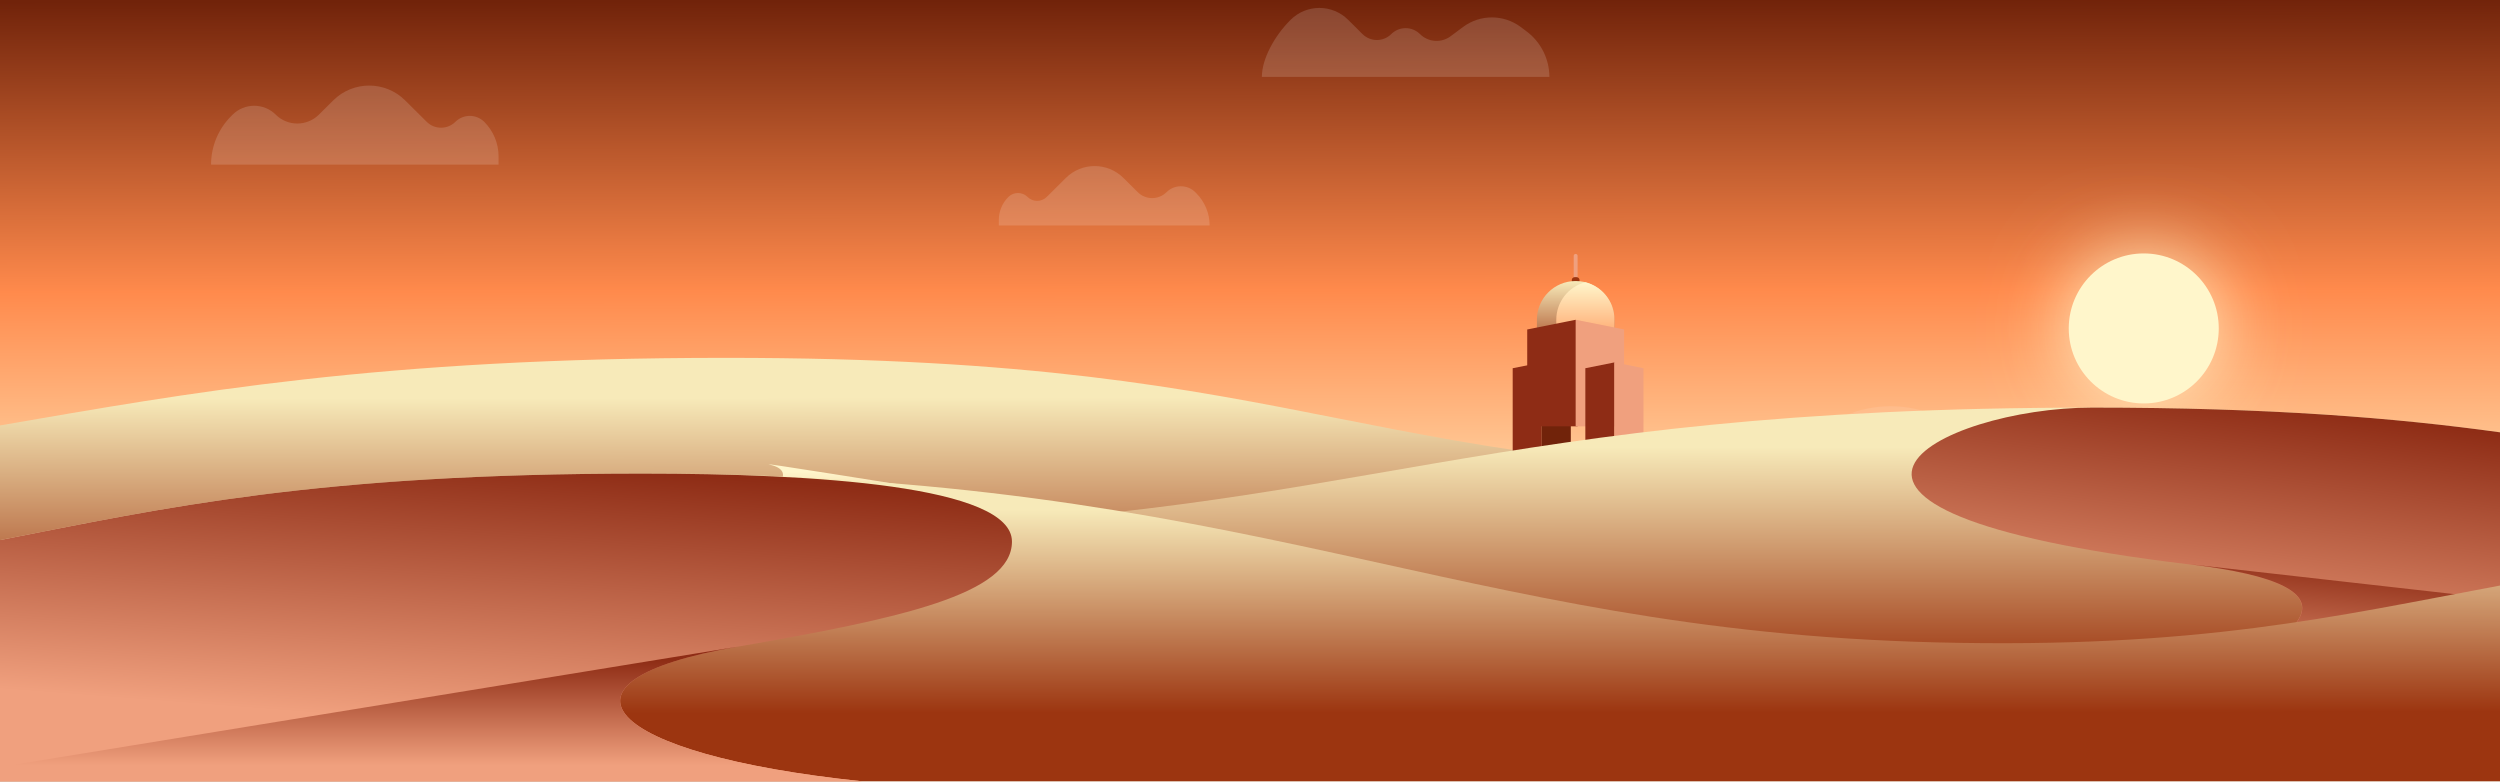
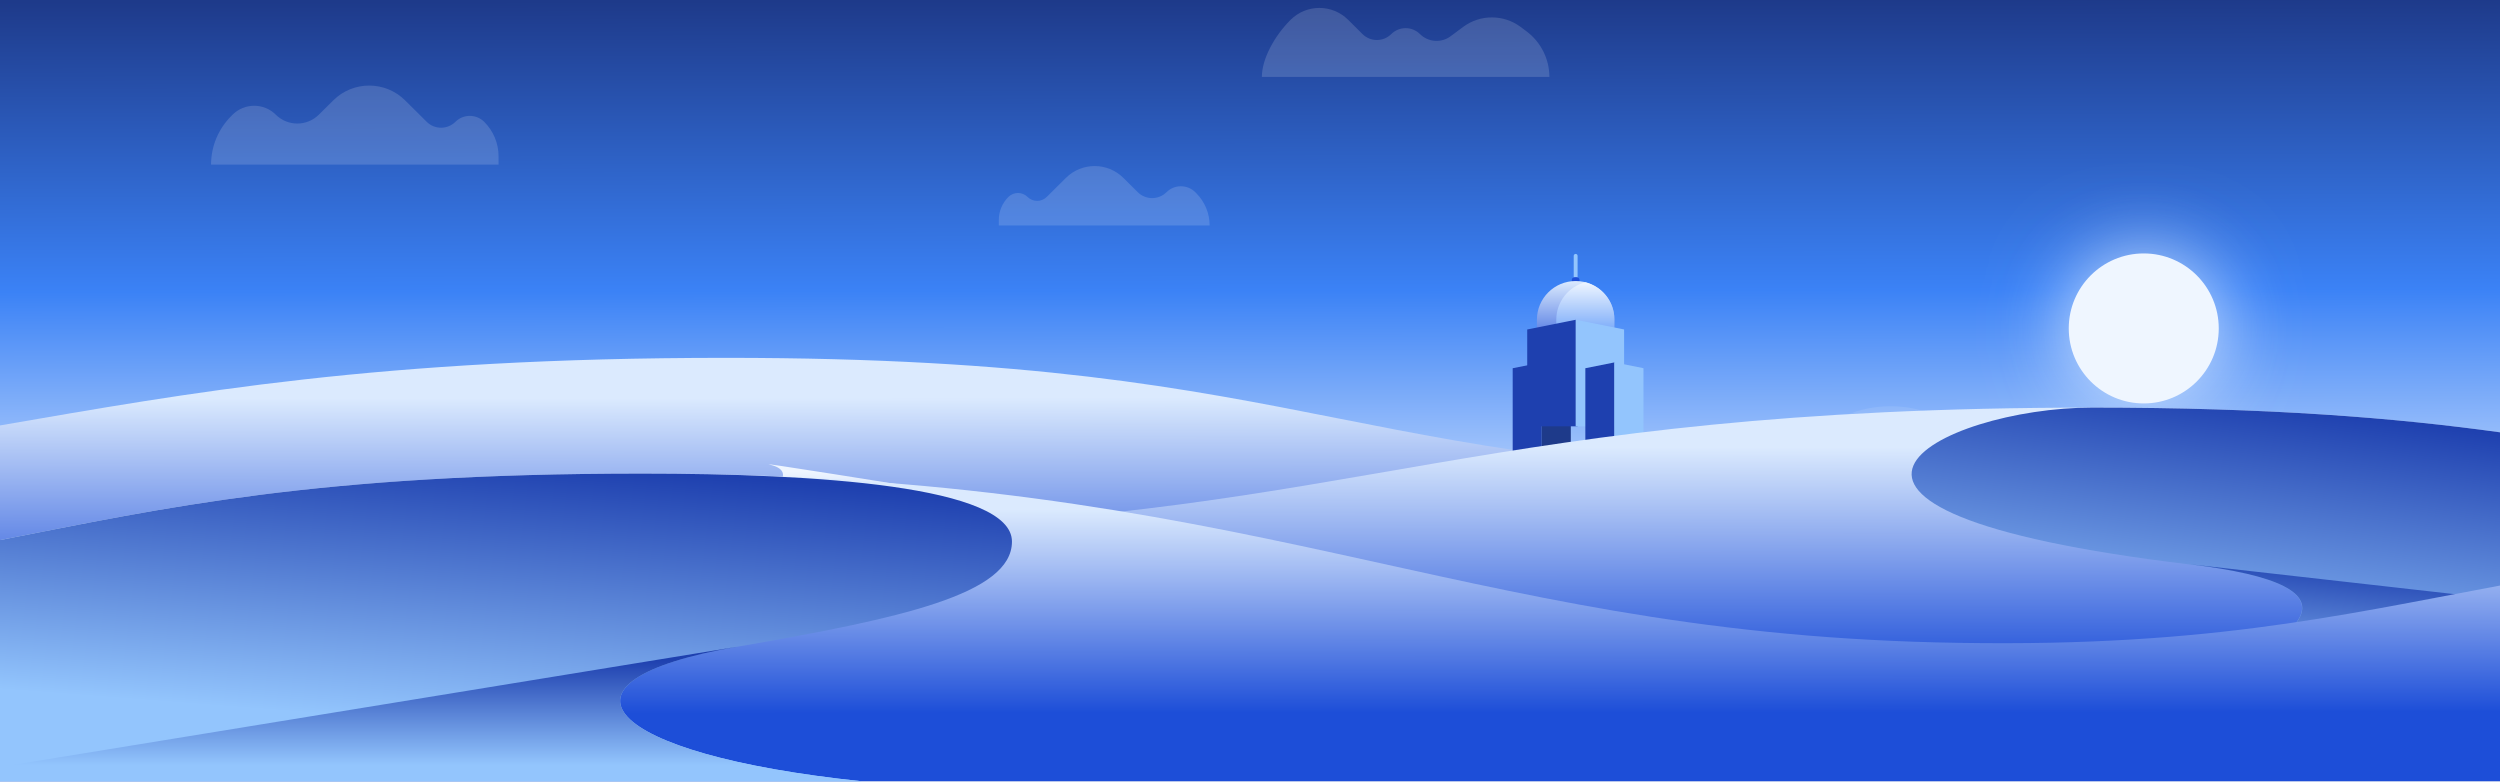
<svg xmlns="http://www.w3.org/2000/svg" xmlns:xlink="http://www.w3.org/1999/xlink" viewBox="0 0 1600 500">
  <defs>
    <linearGradient id="a" x1="50.31%" x2="50%" y1="74.74%" y2="0%">
-       <stop offset="0%" stop-color="#FFF6CB" />
-       <stop offset="50.28%" stop-color="#FF8A4C" />
-       <stop offset="100%" stop-color="#71230A" />
+       <stop offset="0%" stop-color="#EFF6FF" />
+       <stop offset="50.28%" stop-color="#3B82F6" />
+       <stop offset="100%" stop-color="#1E3A8A" />
    </linearGradient>
    <linearGradient id="b" x1="50%" x2="50%" y1="0%" y2="100%">
-       <stop offset="0%" stop-color="#F7EAB9" />
-       <stop offset="100%" stop-color="#9C3510" />
+       <stop offset="0%" stop-color="#DBEAFE" />
+       <stop offset="100%" stop-color="#1D4ED8" />
    </linearGradient>
    <linearGradient id="c" x1="50%" x2="50%" y1="0%" y2="100%">
-       <stop offset="0%" stop-color="#FFF6CB" />
-       <stop offset="100%" stop-color="#FF8A4C" />
+       <stop offset="0%" stop-color="#EFF6FF" />
+       <stop offset="100%" stop-color="#3B82F6" />
    </linearGradient>
    <circle id="e" cx="622" cy="663" r="60" />
    <filter id="d" width="260%" height="260%" x="-80%" y="-80%" filterUnits="objectBoundingBox">
      <feOffset in="SourceAlpha" result="shadowOffsetOuter1" />
      <feGaussianBlur in="shadowOffsetOuter1" result="shadowBlurOuter1" stdDeviation="32" />
-       <feColorMatrix in="shadowBlurOuter1" values="0 0 0 0 1 0 0 0 0 0.96 0 0 0 0 0.8 0 0 0 0.95 0" />
+       <feColorMatrix in="shadowBlurOuter1" values="0 0 0 0 0.86 0 0 0 0 0.92 0 0 0 0 1 0 0 0 0.95 0" />
    </filter>
    <linearGradient id="f" x1="49.87%" x2="49.87%" y1="3.62%" y2="77.75%">
-       <stop offset="0%" stop-color="#FFF6CB" />
-       <stop offset="100%" stop-color="#C14A15" />
+       <stop offset="0%" stop-color="#EFF6FF" />
+       <stop offset="100%" stop-color="#2563EB" />
    </linearGradient>
    <linearGradient id="g" x1="100%" x2="72.45%" y1="0%" y2="85.2%">
-       <stop offset="0%" stop-color="#71230A" />
-       <stop offset="100%" stop-color="#FB8552" />
+       <stop offset="0%" stop-color="#1E3A8A" />
+       <stop offset="100%" stop-color="#60A5FA" />
    </linearGradient>
    <linearGradient id="h" x1="49.48%" x2="49.87%" y1="11.66%" y2="77.75%">
-       <stop offset="0%" stop-color="#F7EAB9" />
-       <stop offset="100%" stop-color="#9C3510" />
+       <stop offset="0%" stop-color="#DBEAFE" />
+       <stop offset="100%" stop-color="#1D4ED8" />
    </linearGradient>
    <linearGradient id="i" x1="91.59%" x2="70.98%" y1="5.89%" y2="88%">
-       <stop offset="0%" stop-color="#8E2C15" />
-       <stop offset="100%" stop-color="#F0A07E" />
+       <stop offset="0%" stop-color="#1E40AF" />
+       <stop offset="100%" stop-color="#93C5FD" />
    </linearGradient>
    <linearGradient id="j" x1="70.98%" x2="70.98%" y1="9.88%" y2="88%">
-       <stop offset="0%" stop-color="#8E2C15" />
-       <stop offset="100%" stop-color="#F0A07E" />
+       <stop offset="0%" stop-color="#1E40AF" />
+       <stop offset="100%" stop-color="#93C5FD" />
    </linearGradient>
  </defs>
  <g fill="none" fill-rule="evenodd">
    <rect width="1600" height="500" fill="url(#a)" />
    <g transform="translate(90 -191.8) scale(0.92)">
      <g fill="#FFFFFF" opacity=".15" transform="translate(49 214)">
        <path d="M554.67 131.48a9.46 9.46 0 0 1 13.33 0 9.46 9.46 0 0 0 13.33 0l13.33-13.24a28.39 28.39 0 0 1 40 0l10 9.93a14.2 14.2 0 0 0 20 0 14.2 14.2 0 0 1 20 0l.6.6a31.8 31.8 0 0 1 9.4 22.56H548v-3.84c0-6.01 2.4-11.78 6.67-16.01zM751 8.25c11.07-11 28.93-11 40 0l10 9.94a14.19 14.19 0 0 0 20 0 14.19 14.19 0 0 1 20 0 16.36 16.36 0 0 0 21.3 1.5l8.7-6.47a33.47 33.47 0 0 1 40 0l4.06 3.03A39.6 39.6 0 0 1 931 48H731c0-12.72 8.93-28.75 20-39.75zM14.1 75.14l.9-.9a21.29 21.29 0 0 1 30 0 21.29 21.29 0 0 0 30 0l10-9.93a35.48 35.48 0 0 1 50 0l15 14.9a14.2 14.2 0 0 0 20 0 14.2 14.2 0 0 1 20 0c6.4 6.35 10 15 10 24.02V109H0c0-12.71 5.07-24.9 14.1-33.86z" />
      </g>
    </g>
    <g transform="translate(874.4 -320.2) scale(0.8)">
      <use fill="black" filter="url(#d)" xlink:href="#e" />
-       <use fill="#FFF6CB" xlink:href="#e" />
+       <use fill="#EFF6FF" xlink:href="#e" />
    </g>
    <g transform="translate(0 -132.1) scale(1.5625 0.6173)">
      <g transform="translate(0 255)">
        <path fill="url(#h)" d="M1024 685H0V400.08C77.3 366.4 155.26 330 297.4 330c250 0 250.76 125.25 500 125 84.03-.08 160.02-18.2 226.6-40.93V685z" />
      </g>
    </g>
    <g transform="translate(837.3 -97.9) scale(0.62)">
      <g transform="translate(211 420)">
-         <path fill="#F0A07E" d="M65 0a2 2 0 0 1 2 2v23h-4V2c0-1.1.9-2 2-2z" />
-         <path fill="#9C3510" d="M64 24h2a3 3 0 0 1 3 3v2h-8v-2a3 3 0 0 1 3-3z" />
+         <path fill="#93C5FD" d="M65 0a2 2 0 0 1 2 2v23h-4V2c0-1.1.9-2 2-2z" />
+         <path fill="#1D4ED8" d="M64 24h2a3 3 0 0 1 3 3v2h-8v-2a3 3 0 0 1 3-3z" />
        <path fill="url(#b)" d="M65 108h40V68a40 40 0 1 0-80 0v40h40z" />
-         <polygon fill="#8E2C15" points="0 118 30 112 30 218 0 218" />
-         <polygon fill="#71230A" points="60 118 30 112 30 218 60 218" />
+         <polygon fill="#1E40AF" points="0 118 30 112 30 218 0 218" />
+         <polygon fill="#1E3A8A" points="60 118 30 112 30 218 60 218" />
        <path fill="url(#c)" d="M45 107V68a40.02 40.02 0 0 1 30.03-38.75C92.27 33.65 105 49.11 105 67.5V107H45z" />
-         <polygon fill="#8E2C15" points="15 78 65 68 67 70 67 178 15 178" />
-         <polygon fill="#F0A07E" points="115 78 65 68 65 70 65 178 115 178" />
-         <polygon fill="#8E2C15" points="75 118 105 112 105 218 75 218" />
-         <polygon fill="#F0A07E" points="135 118 105 112 105 218 135 218" />
+         <polygon fill="#1E40AF" points="15 78 65 68 67 70 67 178 15 178" />
+         <polygon fill="#93C5FD" points="115 78 65 68 65 70 65 178 115 178" />
+         <polygon fill="#1E40AF" points="75 118 105 112 105 218 75 218" />
+         <polygon fill="#93C5FD" points="135 118 105 112 105 218 135 218" />
      </g>
    </g>
    <g transform="translate(0 -132.1) scale(1.5625 0.6173)">
      <g transform="translate(146 245)">
        <path fill="url(#f)" d="M169.12 450.57C192.22 464.04 143.85 532.52 24 656h649C328.94 514.3 160.98 445.83 169.12 450.57z" />
        <path fill="url(#g)" d="M178.5 538.5C137.83 567.17 199.67 606.33 364 656H0l178.5-117.5z" />
      </g>
    </g>
    <circle cx="1210" cy="334" r="74" fill="#FFFFFF" opacity=".09" />
    <g transform="translate(0 -132.1) scale(1.5625 0.6173)">
      <g transform="translate(0 636)">
        <path fill="url(#h)" d="M1024 356H0V185.82c137.51-15.4 203.1-50.49 356.67-60.1C555.24 113.3 606.71.59 856.74.59 929.52.58 981.18 11.2 1024 26.26V356z" />
        <path fill="url(#i)" d="M1024 26.21V326H856.91c99.31-86.5 112.63-140.75 39.97-162.78C710.24 106.64 795.12.58 856.9.58c72.7 0 124.3 10.6 167.09 25.63z" />
        <path fill="url(#i)" d="M1024 199.32V326H857c99.31-86.6 112.63-140.94 39.97-163L1024 199.32z" />
      </g>
    </g>
    <circle cx="430" cy="424" r="52" fill="#FFFFFF" opacity=".08" />
    <g transform="translate(0 -132.1) scale(1.5625 0.6173)">
      <g transform="translate(0 705)">
        <path fill="url(#h)" d="M0 319V68.93C67.12 35.69 129.55 0 263 0c250 0 331.46 162.6 530 175 107.42 6.71 163-26.77 231-58.92V319H0z" />
        <path fill="url(#i)" d="M353.02 319H0V68.93C67.12 35.69 129.55 0 263 0c71.14 0 151.5 12.76 151.5 70.5 0 54.5-45.5 79.72-112.5 109-82.26 35.95-54.57 111.68 51.02 139.5z" />
        <path fill="url(#j)" d="M353.02 319H0v-14.8l302-124.7c-82.26 35.95-54.57 111.68 51.02 139.5z" />
      </g>
    </g>
  </g>
</svg>
